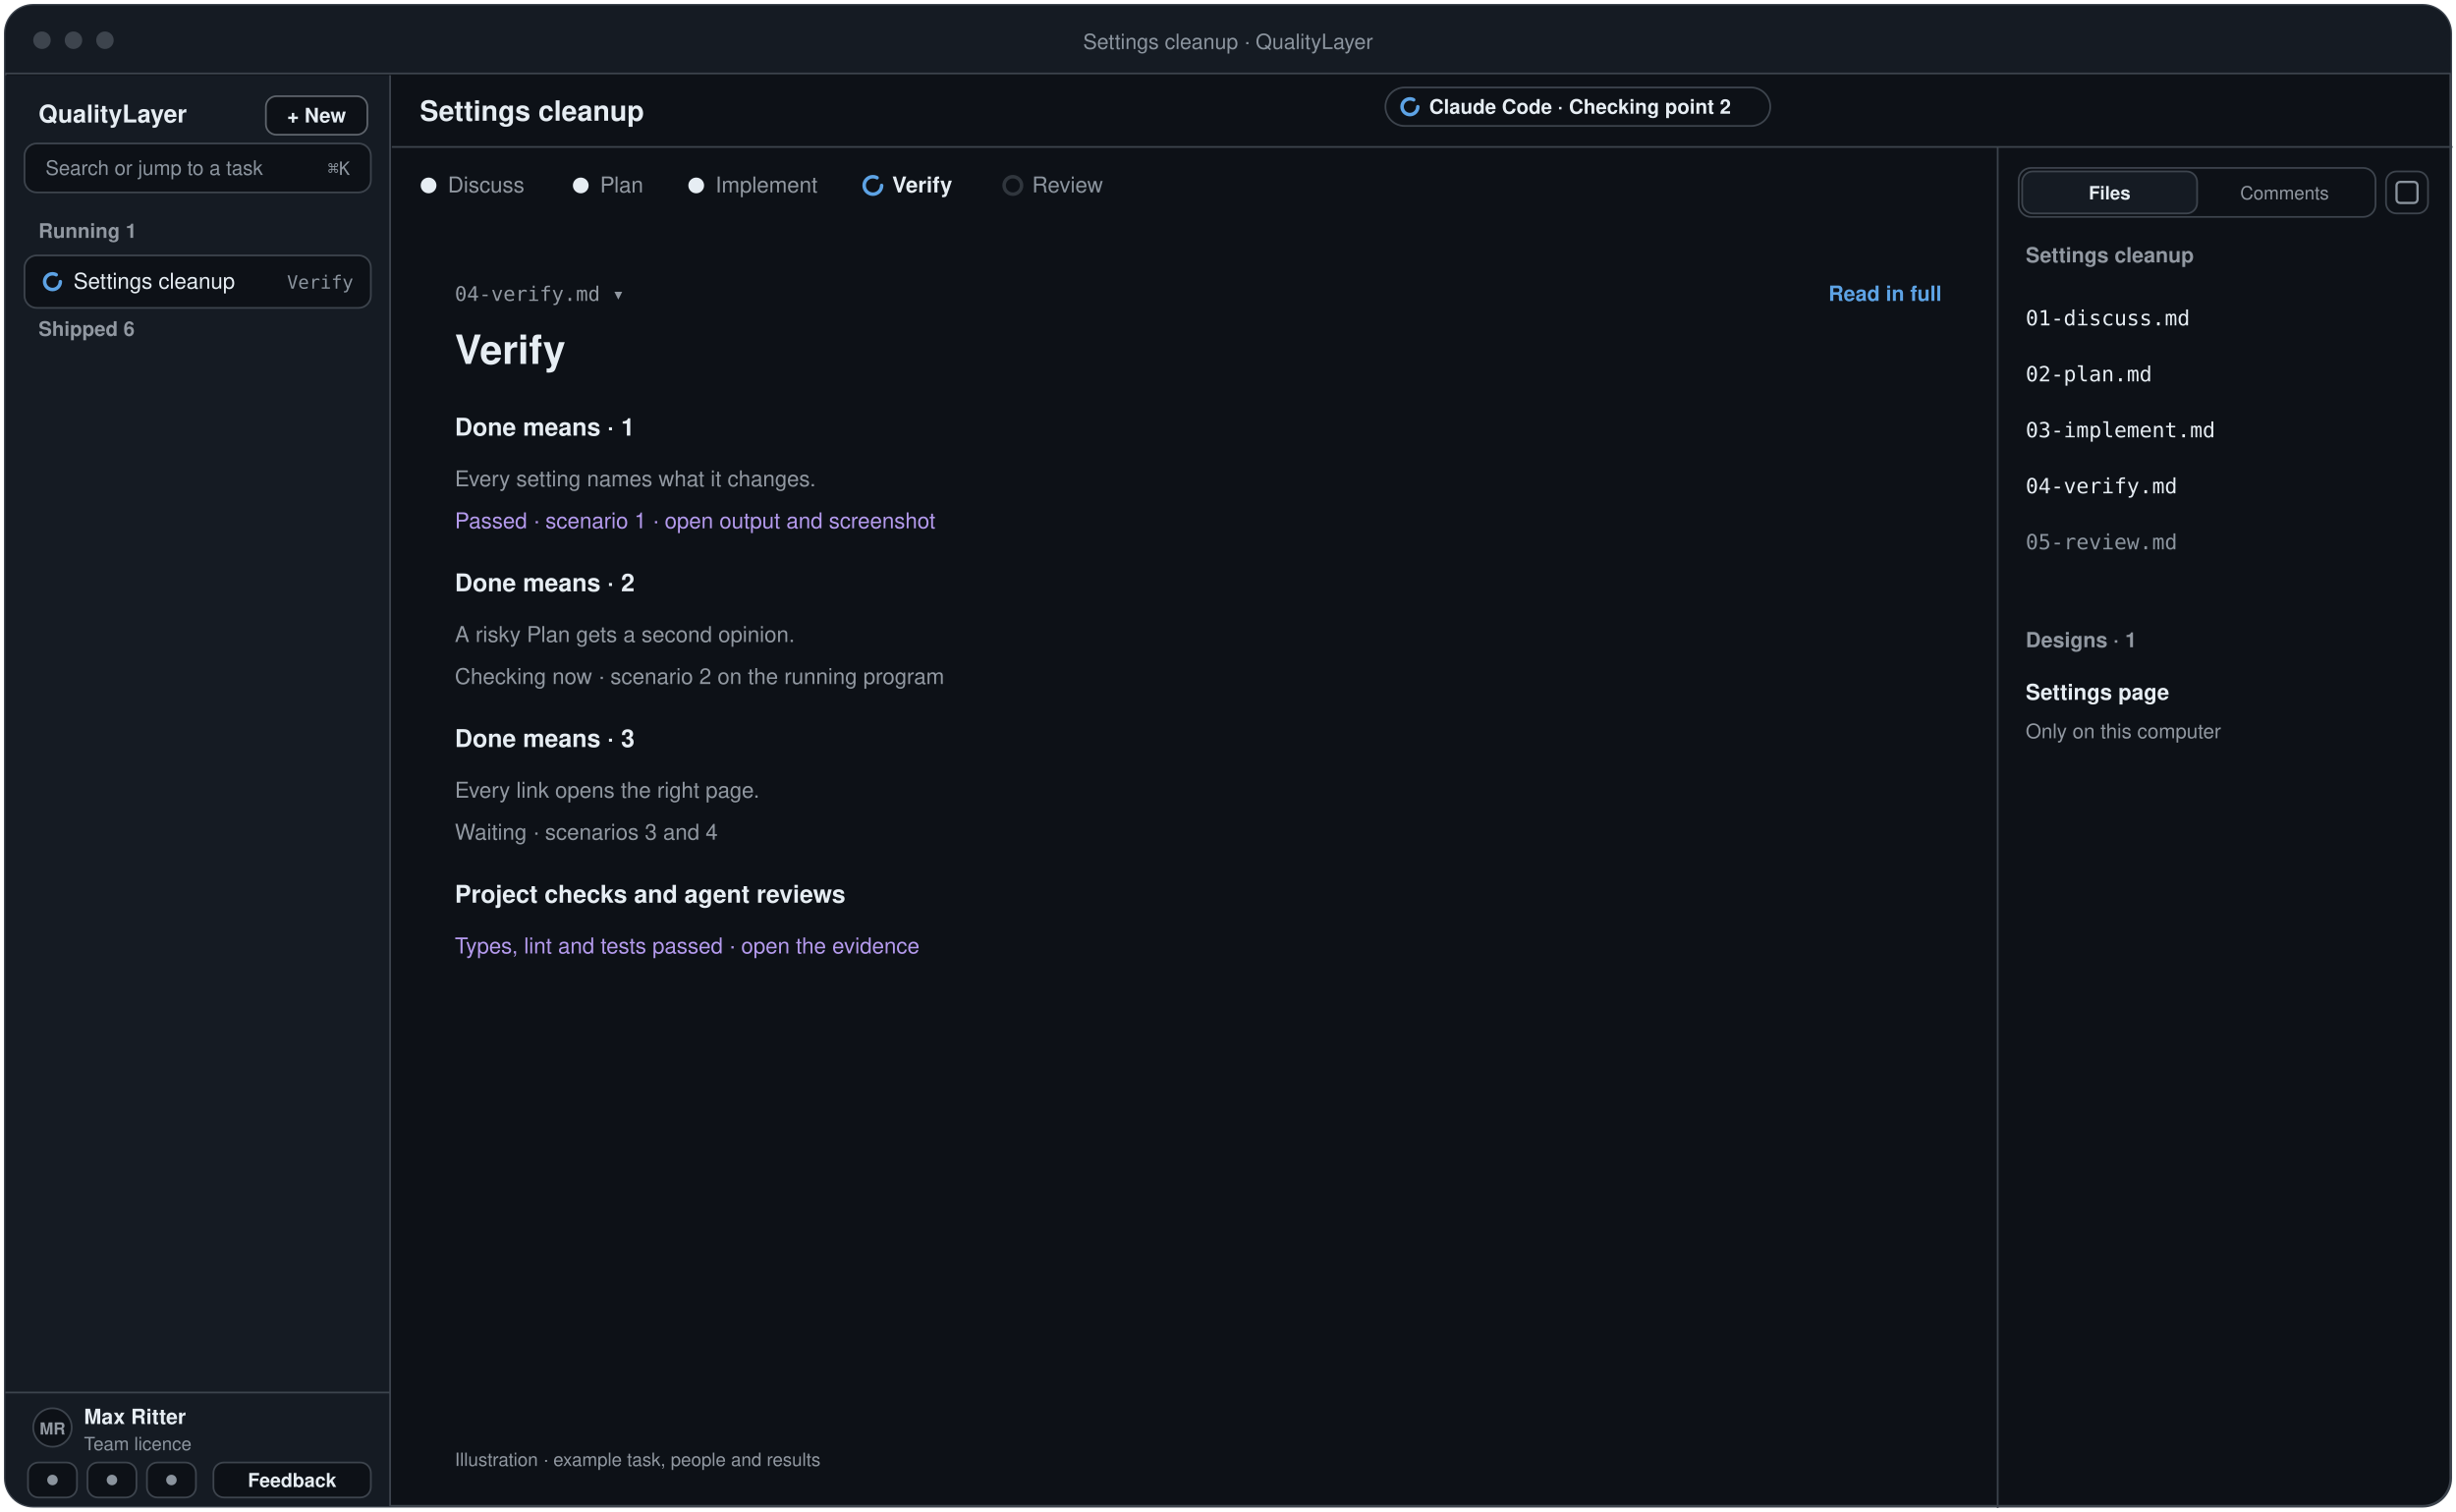
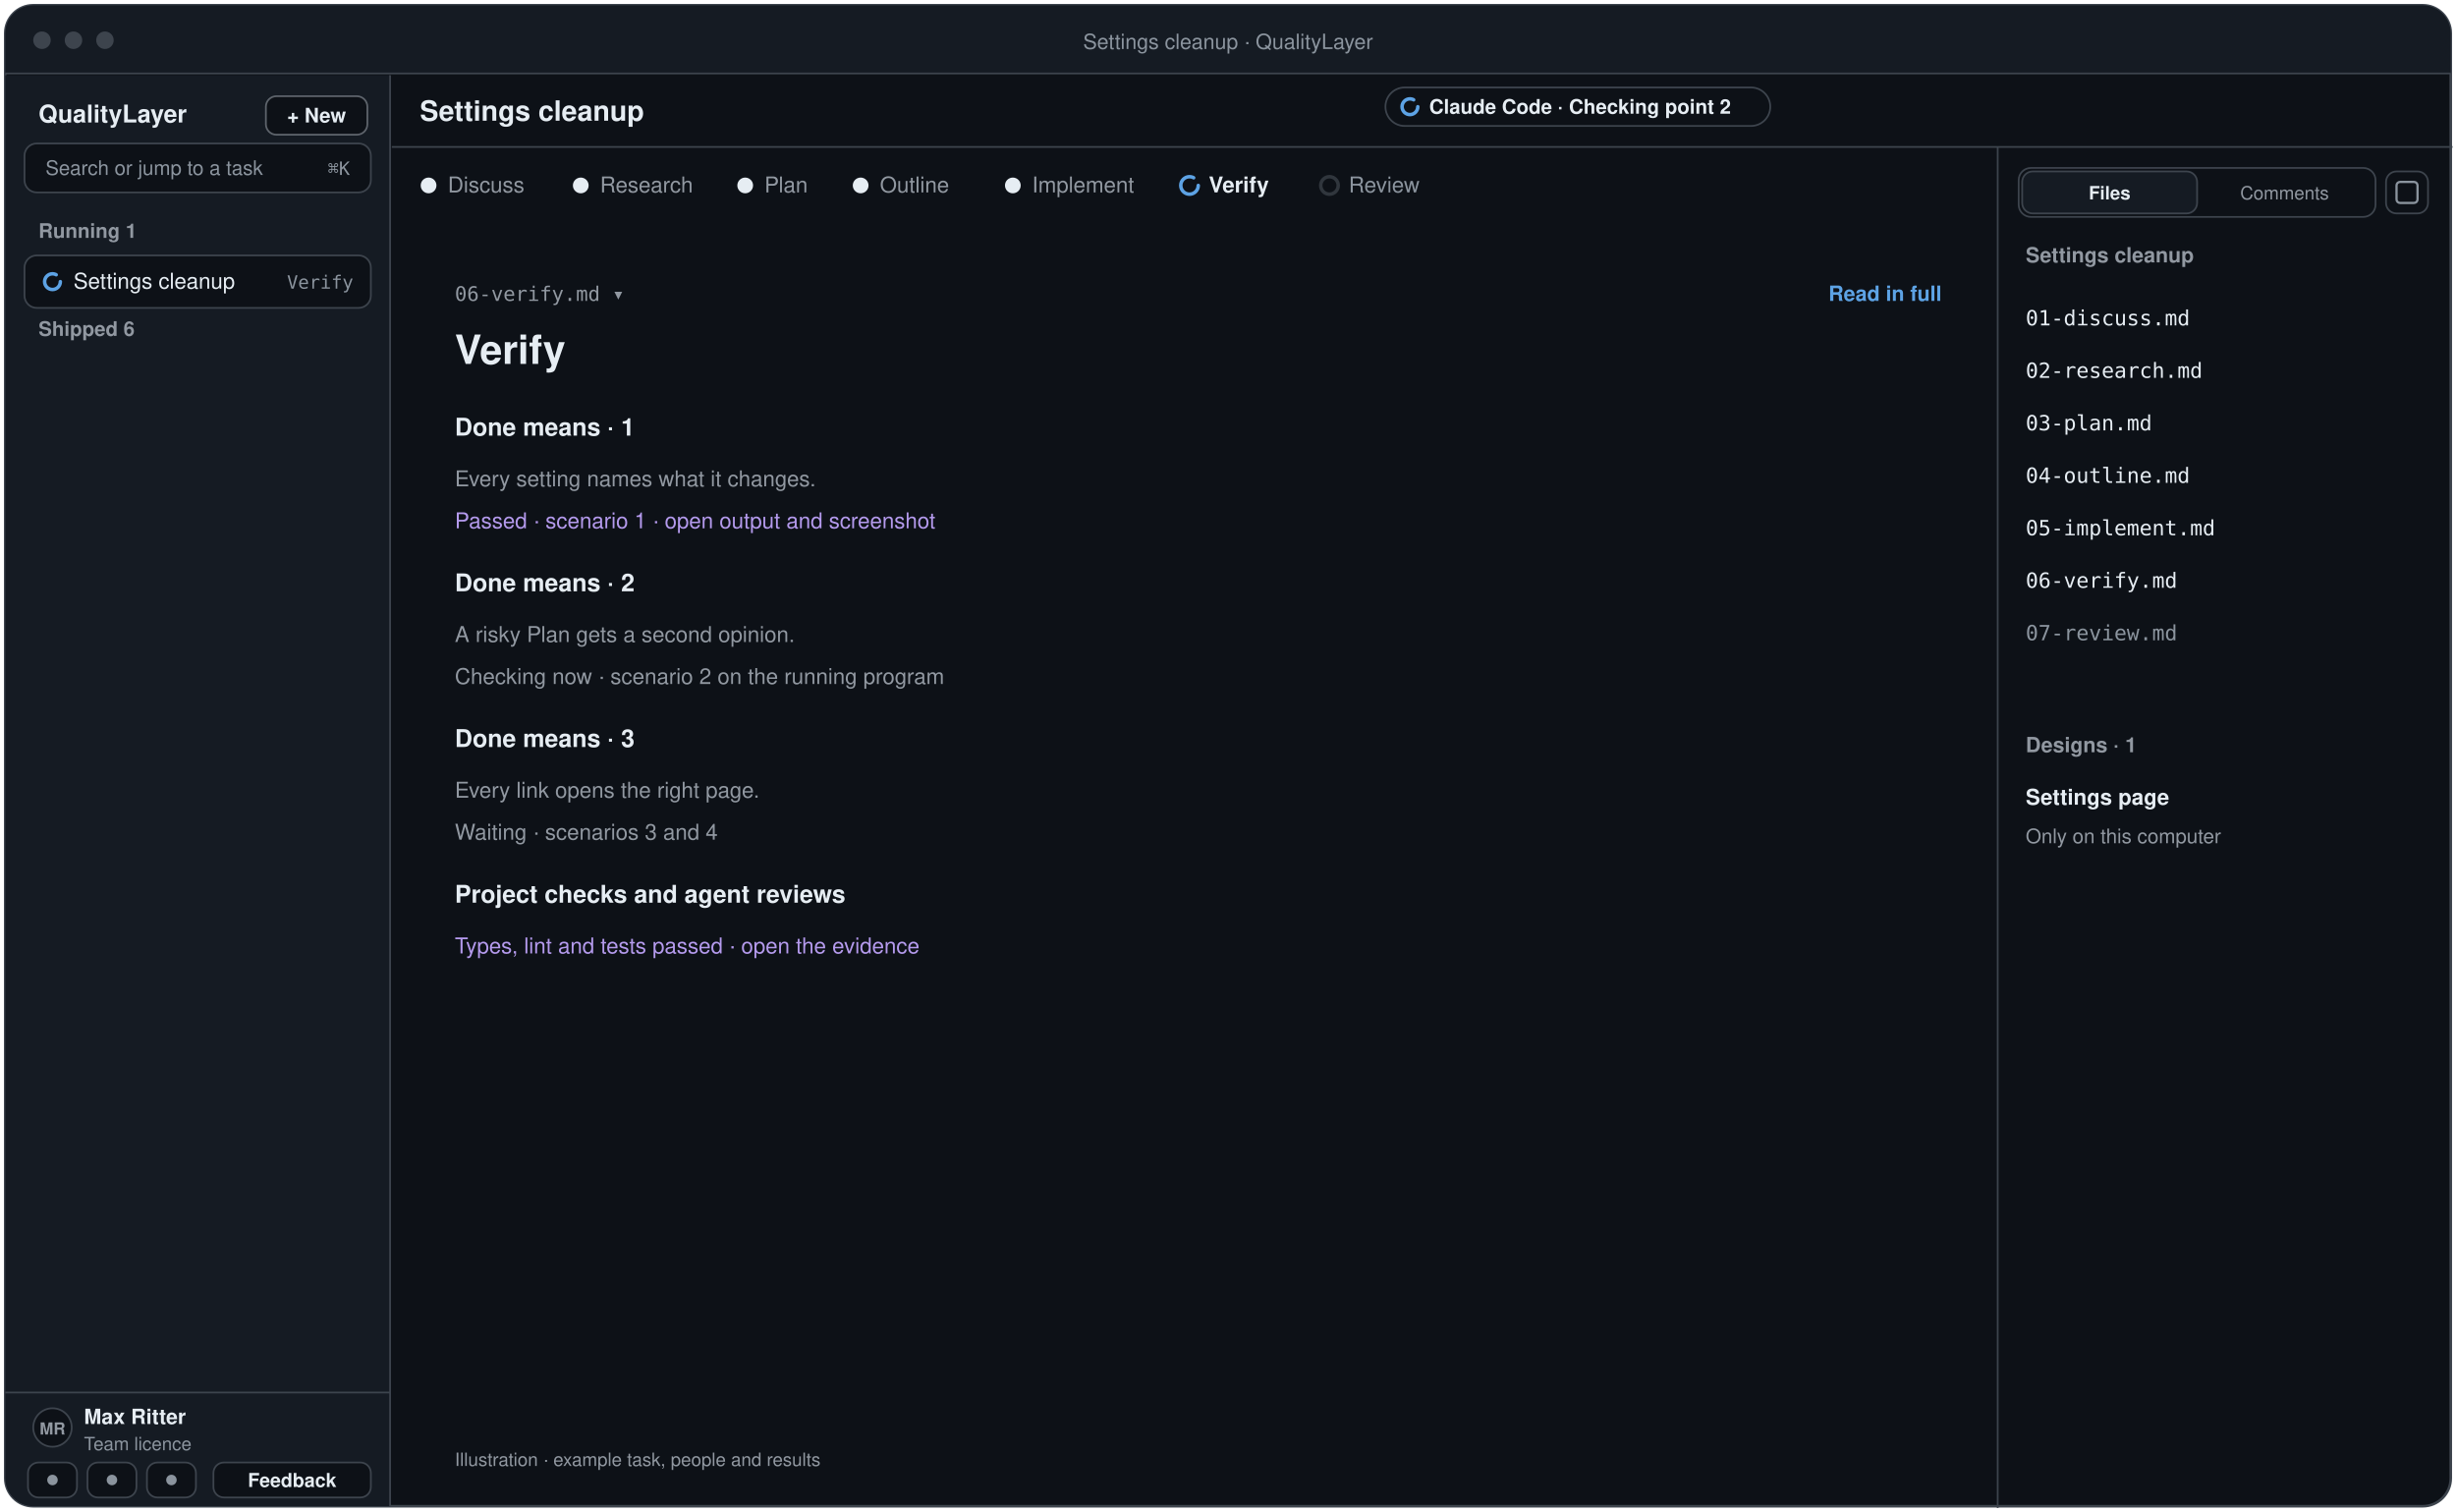
<svg xmlns="http://www.w3.org/2000/svg" style="background:#0d1117" width="1404" height="864" viewBox="-2 -2 1404 864" role="img" aria-label="Verify: named agent status, one focused Your turn card above the work, visible own words and Send for questions, and Files / Comments with designs within Files">
  <rect x="1" y="1" width="1398" height="858" rx="16" fill="#0d1117" stroke="#3d444d" stroke-width="1.5" />
  <path d="M1 17 a16 16 0 0 1 16 -16 H1383 a16 16 0 0 1 16 16 V40 H1 Z" fill="#151b23" />
  <line x1="1" y1="40" x2="1399" y2="40" stroke="#3d444d" />
  <circle cx="22" cy="21" r="5" fill="#3d444d" />
  <circle cx="40" cy="21" r="5" fill="#3d444d" />
  <circle cx="58" cy="21" r="5" fill="#3d444d" />
  <text x="700.0" y="26" font-family="-apple-system, BlinkMacSystemFont, 'Segoe UI', 'Helvetica Neue', Helvetica, Arial, sans-serif" font-size="12" font-weight="500" fill="#8b949e" text-anchor="middle">Settings cleanup · QualityLayer</text>
  <path d="M1 41 H221 V859 H17 a16 16 0 0 1 -16 -16 Z" fill="#151b23" />
  <line x1="221" y1="41" x2="221" y2="859" stroke="#3d444d" />
  <text x="20" y="68" font-family="-apple-system, BlinkMacSystemFont, 'Segoe UI', 'Helvetica Neue', Helvetica, Arial, sans-serif" font-size="14" font-weight="700" fill="#e6edf3" text-anchor="start">QualityLayer</text>
  <rect x="150" y="53" width="58" height="22" rx="6" fill="#0d1117" stroke="#9198a1" stroke-opacity="0.6" />
  <text x="179" y="68" font-family="-apple-system, BlinkMacSystemFont, 'Segoe UI', 'Helvetica Neue', Helvetica, Arial, sans-serif" font-size="11.5" font-weight="600" fill="#e6edf3" text-anchor="middle">+ New</text>
  <rect x="12" y="80" width="198" height="28" rx="7" fill="#0d1117" stroke="#3d444d" />
  <text x="24" y="98" font-family="-apple-system, BlinkMacSystemFont, 'Segoe UI', 'Helvetica Neue', Helvetica, Arial, sans-serif" font-size="11.5" font-weight="400" fill="#8b949e" text-anchor="start">Search or jump to a task</text>
  <text x="198" y="98" font-family="ui-monospace, SFMono-Regular, Menlo, Consolas, monospace" font-size="10.5" font-weight="500" fill="#8b949e" text-anchor="end">⌘K</text>
  <text x="20" y="134" font-family="-apple-system, BlinkMacSystemFont, 'Segoe UI', 'Helvetica Neue', Helvetica, Arial, sans-serif" font-size="11.5" font-weight="650" fill="#9198a1" text-anchor="start">Running  1</text>
  <rect x="12" y="144" width="198" height="30" rx="7" fill="#0d1117" stroke="#3d444d" />
  <circle cx="28" cy="159" r="4.5" fill="none" stroke="#5da3e5" stroke-width="2" stroke-dasharray="23.4 5.4" stroke-linecap="round" />
  <text x="40" y="163" font-family="-apple-system, BlinkMacSystemFont, 'Segoe UI', 'Helvetica Neue', Helvetica, Arial, sans-serif" font-size="12.5" font-weight="500" fill="#e6edf3" text-anchor="start">Settings cleanup</text>
  <text x="200" y="163" font-family="ui-monospace, SFMono-Regular, Menlo, Consolas, monospace" font-size="10.5" font-weight="500" fill="#8b949e" text-anchor="end">Verify</text>
  <text x="20" y="190" font-family="-apple-system, BlinkMacSystemFont, 'Segoe UI', 'Helvetica Neue', Helvetica, Arial, sans-serif" font-size="11.5" font-weight="650" fill="#9198a1" text-anchor="start">Shipped  6</text>
  <line x1="1" y1="794" x2="221" y2="794" stroke="#3d444d" />
  <circle cx="28" cy="814" r="11" fill="#0d1117" stroke="#3d444d" />
  <text x="28" y="818" font-family="-apple-system, BlinkMacSystemFont, 'Segoe UI', 'Helvetica Neue', Helvetica, Arial, sans-serif" font-size="9.5" font-weight="650" fill="#9198a1" text-anchor="middle">MR</text>
  <text x="46" y="812" font-family="-apple-system, BlinkMacSystemFont, 'Segoe UI', 'Helvetica Neue', Helvetica, Arial, sans-serif" font-size="12" font-weight="600" fill="#e6edf3" text-anchor="start">Max Ritter</text>
  <text x="46" y="827" font-family="-apple-system, BlinkMacSystemFont, 'Segoe UI', 'Helvetica Neue', Helvetica, Arial, sans-serif" font-size="10.5" font-weight="400" fill="#8b949e" text-anchor="start">Team licence</text>
  <rect x="14" y="834" width="28" height="20" rx="6" fill="#0d1117" stroke="#3d444d" />
  <circle cx="28" cy="844" r="3" fill="#8b949e" />
  <rect x="48" y="834" width="28" height="20" rx="6" fill="#0d1117" stroke="#3d444d" />
  <circle cx="62" cy="844" r="3" fill="#8b949e" />
  <rect x="82" y="834" width="28" height="20" rx="6" fill="#0d1117" stroke="#3d444d" />
  <circle cx="96" cy="844" r="3" fill="#8b949e" />
  <rect x="120" y="834" width="90" height="20" rx="6" fill="#0d1117" stroke="#3d444d" />
  <text x="165" y="848" font-family="-apple-system, BlinkMacSystemFont, 'Segoe UI', 'Helvetica Neue', Helvetica, Arial, sans-serif" font-size="11" font-weight="600" fill="#e6edf3" text-anchor="middle">Feedback</text>
  <text x="238" y="67" font-family="-apple-system, BlinkMacSystemFont, 'Segoe UI', 'Helvetica Neue', Helvetica, Arial, sans-serif" font-size="16" font-weight="650" fill="#e6edf3" text-anchor="start">Settings cleanup</text>
  <circle cx="243" cy="104" r="4.5" fill="#e6edf3" />
  <text x="254" y="108" font-family="-apple-system, BlinkMacSystemFont, 'Segoe UI', 'Helvetica Neue', Helvetica, Arial, sans-serif" font-size="12.5" font-weight="400" fill="#9198a1">Discuss</text>
  <circle cx="330.0" cy="104" r="4.5" fill="#e6edf3" />
-   <text x="341.0" y="108" font-family="-apple-system, BlinkMacSystemFont, 'Segoe UI', 'Helvetica Neue', Helvetica, Arial, sans-serif" font-size="12.5" font-weight="400" fill="#9198a1">Plan</text>
-   <circle cx="396.0" cy="104" r="4.5" fill="#e6edf3" />
-   <text x="407.0" y="108" font-family="-apple-system, BlinkMacSystemFont, 'Segoe UI', 'Helvetica Neue', Helvetica, Arial, sans-serif" font-size="12.5" font-weight="400" fill="#9198a1">Implement</text>
-   <circle cx="497.0" cy="104" r="5" fill="none" stroke="#5da3e5" stroke-width="2" stroke-dasharray="26.0 6.0" stroke-linecap="round" />
-   <text x="508.0" y="108" font-family="-apple-system, BlinkMacSystemFont, 'Segoe UI', 'Helvetica Neue', Helvetica, Arial, sans-serif" font-size="12.5" font-weight="600" fill="#e6edf3">Verify</text>
-   <circle cx="577.0" cy="104" r="5" fill="none" stroke="#30363d" stroke-width="2" />
-   <text x="588.0" y="108" font-family="-apple-system, BlinkMacSystemFont, 'Segoe UI', 'Helvetica Neue', Helvetica, Arial, sans-serif" font-size="12.5" font-weight="400" fill="#8b949e">Review</text>
+   <text x="341.0" y="108" font-family="-apple-system, BlinkMacSystemFont, 'Segoe UI', 'Helvetica Neue', Helvetica, Arial, sans-serif" font-size="12.5" font-weight="400" fill="#9198a1">Research</text>
+   <circle cx="424.0" cy="104" r="4.5" fill="#e6edf3" />
+   <text x="435.0" y="108" font-family="-apple-system, BlinkMacSystemFont, 'Segoe UI', 'Helvetica Neue', Helvetica, Arial, sans-serif" font-size="12.5" font-weight="400" fill="#9198a1">Plan</text>
+   <circle cx="490.0" cy="104" r="4.5" fill="#e6edf3" />
+   <text x="501.0" y="108" font-family="-apple-system, BlinkMacSystemFont, 'Segoe UI', 'Helvetica Neue', Helvetica, Arial, sans-serif" font-size="12.5" font-weight="400" fill="#9198a1">Outline</text>
+   <circle cx="577.0" cy="104" r="4.5" fill="#e6edf3" />
+   <text x="588.0" y="108" font-family="-apple-system, BlinkMacSystemFont, 'Segoe UI', 'Helvetica Neue', Helvetica, Arial, sans-serif" font-size="12.5" font-weight="400" fill="#9198a1">Implement</text>
+   <circle cx="678.0" cy="104" r="5" fill="none" stroke="#5da3e5" stroke-width="2" stroke-dasharray="26.0 6.0" stroke-linecap="round" />
+   <text x="689.0" y="108" font-family="-apple-system, BlinkMacSystemFont, 'Segoe UI', 'Helvetica Neue', Helvetica, Arial, sans-serif" font-size="12.5" font-weight="600" fill="#e6edf3">Verify</text>
+   <circle cx="758.0" cy="104" r="5" fill="none" stroke="#30363d" stroke-width="2" />
+   <text x="769.0" y="108" font-family="-apple-system, BlinkMacSystemFont, 'Segoe UI', 'Helvetica Neue', Helvetica, Arial, sans-serif" font-size="12.5" font-weight="400" fill="#8b949e">Review</text>
  <rect x="790" y="48" width="220.0" height="22" rx="11" fill="#0d1117" stroke="#3d444d" />
  <circle cx="804" cy="59" r="4.5" fill="none" stroke="#5da3e5" stroke-width="2" stroke-dasharray="23.4 5.4" stroke-linecap="round" />
  <text x="815" y="63" font-family="-apple-system, BlinkMacSystemFont, 'Segoe UI', 'Helvetica Neue', Helvetica, Arial, sans-serif" font-size="11.5" font-weight="600" fill="#e6edf3" text-anchor="start">Claude Code · Checking point 2</text>
  <line x1="222" y1="82" x2="1400" y2="82" stroke="#3d444d" />
-   <text x="258" y="170" font-family="ui-monospace, SFMono-Regular, Menlo, Consolas, monospace" font-size="11.5" font-weight="500" fill="#9198a1" text-anchor="start">04-verify.md  ▾</text>
+   <text x="258" y="170" font-family="ui-monospace, SFMono-Regular, Menlo, Consolas, monospace" font-size="11.5" font-weight="500" fill="#9198a1" text-anchor="start">06-verify.md  ▾</text>
  <text x="1108" y="170" font-family="-apple-system, BlinkMacSystemFont, 'Segoe UI', 'Helvetica Neue', Helvetica, Arial, sans-serif" font-size="12" font-weight="600" fill="#5da3e5" text-anchor="end">Read in full</text>
  <text x="258" y="206" font-family="-apple-system, BlinkMacSystemFont, 'Segoe UI', 'Helvetica Neue', Helvetica, Arial, sans-serif" font-size="23" font-weight="650" fill="#e6edf3" text-anchor="start">Verify</text>
  <text x="258" y="247" font-family="-apple-system, BlinkMacSystemFont, 'Segoe UI', 'Helvetica Neue', Helvetica, Arial, sans-serif" font-size="14" font-weight="650" fill="#e6edf3" text-anchor="start">Done means · 1</text>
  <text x="258" y="276" font-family="-apple-system, BlinkMacSystemFont, 'Segoe UI', 'Helvetica Neue', Helvetica, Arial, sans-serif" font-size="12.5" font-weight="500" fill="#9198a1" text-anchor="start">Every setting names what it changes.</text>
  <text x="258" y="300" font-family="-apple-system, BlinkMacSystemFont, 'Segoe UI', 'Helvetica Neue', Helvetica, Arial, sans-serif" font-size="12.5" font-weight="500" fill="#b49aed" text-anchor="start">Passed · scenario 1 · open output and screenshot</text>
  <text x="258" y="336" font-family="-apple-system, BlinkMacSystemFont, 'Segoe UI', 'Helvetica Neue', Helvetica, Arial, sans-serif" font-size="14" font-weight="650" fill="#e6edf3" text-anchor="start">Done means · 2</text>
  <text x="258" y="365" font-family="-apple-system, BlinkMacSystemFont, 'Segoe UI', 'Helvetica Neue', Helvetica, Arial, sans-serif" font-size="12.5" font-weight="500" fill="#9198a1" text-anchor="start">A risky Plan gets a second opinion.</text>
  <text x="258" y="389" font-family="-apple-system, BlinkMacSystemFont, 'Segoe UI', 'Helvetica Neue', Helvetica, Arial, sans-serif" font-size="12.5" font-weight="500" fill="#9198a1" text-anchor="start">Checking now · scenario 2 on the running program</text>
  <text x="258" y="425" font-family="-apple-system, BlinkMacSystemFont, 'Segoe UI', 'Helvetica Neue', Helvetica, Arial, sans-serif" font-size="14" font-weight="650" fill="#e6edf3" text-anchor="start">Done means · 3</text>
  <text x="258" y="454" font-family="-apple-system, BlinkMacSystemFont, 'Segoe UI', 'Helvetica Neue', Helvetica, Arial, sans-serif" font-size="12.5" font-weight="500" fill="#9198a1" text-anchor="start">Every link opens the right page.</text>
  <text x="258" y="478" font-family="-apple-system, BlinkMacSystemFont, 'Segoe UI', 'Helvetica Neue', Helvetica, Arial, sans-serif" font-size="12.5" font-weight="500" fill="#9198a1" text-anchor="start">Waiting · scenarios 3 and 4</text>
  <text x="258" y="514" font-family="-apple-system, BlinkMacSystemFont, 'Segoe UI', 'Helvetica Neue', Helvetica, Arial, sans-serif" font-size="14" font-weight="650" fill="#e6edf3" text-anchor="start">Project checks and agent reviews</text>
  <text x="258" y="543" font-family="-apple-system, BlinkMacSystemFont, 'Segoe UI', 'Helvetica Neue', Helvetica, Arial, sans-serif" font-size="12.5" font-weight="500" fill="#b49aed" text-anchor="start">Types, lint and tests passed · open the evidence</text>
  <line x1="1140" y1="82" x2="1140" y2="860" stroke="#3d444d" />
  <rect x="1152" y="94" width="204" height="28" rx="7" fill="#0d1117" stroke="#3d444d" />
  <rect x="1154.0" y="96" width="100.0" height="24" rx="6" fill="#151b23" stroke="#3d444d" />
  <text x="1204.0" y="112" font-family="-apple-system, BlinkMacSystemFont, 'Segoe UI', 'Helvetica Neue', Helvetica, Arial, sans-serif" font-size="10.5" font-weight="600" fill="#e6edf3" text-anchor="middle">Files</text>
  <text x="1304.0" y="112" font-family="-apple-system, BlinkMacSystemFont, 'Segoe UI', 'Helvetica Neue', Helvetica, Arial, sans-serif" font-size="10.5" font-weight="500" fill="#9198a1" text-anchor="middle">Comments</text>
  <rect x="1362" y="96" width="24" height="24" rx="6" fill="#0d1117" stroke="#3d444d" />
  <rect x="1368" y="102" width="12" height="12" rx="2" fill="none" stroke="#8b949e" stroke-width="1.3" />
  <text x="1156" y="148" font-family="-apple-system, BlinkMacSystemFont, 'Segoe UI', 'Helvetica Neue', Helvetica, Arial, sans-serif" font-size="12" font-weight="600" fill="#9198a1" text-anchor="start">Settings cleanup</text>
  <text x="1156" y="184" font-family="ui-monospace, SFMono-Regular, Menlo, Consolas, monospace" font-size="12" font-weight="500" fill="#e6edf3" text-anchor="start">01-discuss.md</text>
-   <text x="1156" y="216" font-family="ui-monospace, SFMono-Regular, Menlo, Consolas, monospace" font-size="12" font-weight="500" fill="#e6edf3" text-anchor="start">02-plan.md</text>
-   <text x="1156" y="248" font-family="ui-monospace, SFMono-Regular, Menlo, Consolas, monospace" font-size="12" font-weight="500" fill="#e6edf3" text-anchor="start">03-implement.md</text>
-   <text x="1156" y="280" font-family="ui-monospace, SFMono-Regular, Menlo, Consolas, monospace" font-size="12" font-weight="500" fill="#e6edf3" text-anchor="start">04-verify.md</text>
-   <text x="1156" y="312" font-family="ui-monospace, SFMono-Regular, Menlo, Consolas, monospace" font-size="12" font-weight="500" fill="#8b949e" text-anchor="start">05-review.md</text>
-   <text x="1156" y="368" font-family="-apple-system, BlinkMacSystemFont, 'Segoe UI', 'Helvetica Neue', Helvetica, Arial, sans-serif" font-size="12" font-weight="600" fill="#9198a1" text-anchor="start">Designs · 1</text>
-   <text x="1156" y="398" font-family="-apple-system, BlinkMacSystemFont, 'Segoe UI', 'Helvetica Neue', Helvetica, Arial, sans-serif" font-size="12.5" font-weight="600" fill="#e6edf3" text-anchor="start">Settings page</text>
-   <text x="1156" y="420" font-family="-apple-system, BlinkMacSystemFont, 'Segoe UI', 'Helvetica Neue', Helvetica, Arial, sans-serif" font-size="11.5" font-weight="400" fill="#9198a1" text-anchor="start">Only on this computer</text>
+   <text x="1156" y="214" font-family="ui-monospace, SFMono-Regular, Menlo, Consolas, monospace" font-size="12" font-weight="500" fill="#e6edf3" text-anchor="start">02-research.md</text>
+   <text x="1156" y="244" font-family="ui-monospace, SFMono-Regular, Menlo, Consolas, monospace" font-size="12" font-weight="500" fill="#e6edf3" text-anchor="start">03-plan.md</text>
+   <text x="1156" y="274" font-family="ui-monospace, SFMono-Regular, Menlo, Consolas, monospace" font-size="12" font-weight="500" fill="#e6edf3" text-anchor="start">04-outline.md</text>
+   <text x="1156" y="304" font-family="ui-monospace, SFMono-Regular, Menlo, Consolas, monospace" font-size="12" font-weight="500" fill="#e6edf3" text-anchor="start">05-implement.md</text>
+   <text x="1156" y="334" font-family="ui-monospace, SFMono-Regular, Menlo, Consolas, monospace" font-size="12" font-weight="500" fill="#e6edf3" text-anchor="start">06-verify.md</text>
+   <text x="1156" y="364" font-family="ui-monospace, SFMono-Regular, Menlo, Consolas, monospace" font-size="12" font-weight="500" fill="#8b949e" text-anchor="start">07-review.md</text>
+   <text x="1156" y="428" font-family="-apple-system, BlinkMacSystemFont, 'Segoe UI', 'Helvetica Neue', Helvetica, Arial, sans-serif" font-size="12" font-weight="600" fill="#9198a1" text-anchor="start">Designs · 1</text>
+   <text x="1156" y="458" font-family="-apple-system, BlinkMacSystemFont, 'Segoe UI', 'Helvetica Neue', Helvetica, Arial, sans-serif" font-size="12.5" font-weight="600" fill="#e6edf3" text-anchor="start">Settings page</text>
+   <text x="1156" y="480" font-family="-apple-system, BlinkMacSystemFont, 'Segoe UI', 'Helvetica Neue', Helvetica, Arial, sans-serif" font-size="11.5" font-weight="400" fill="#9198a1" text-anchor="start">Only on this computer</text>
  <text x="258" y="836" font-family="-apple-system, BlinkMacSystemFont, 'Segoe UI', 'Helvetica Neue', Helvetica, Arial, sans-serif" font-size="10.5" font-weight="400" fill="#9198a1" text-anchor="start">Illustration · example task, people and results</text>
</svg>
